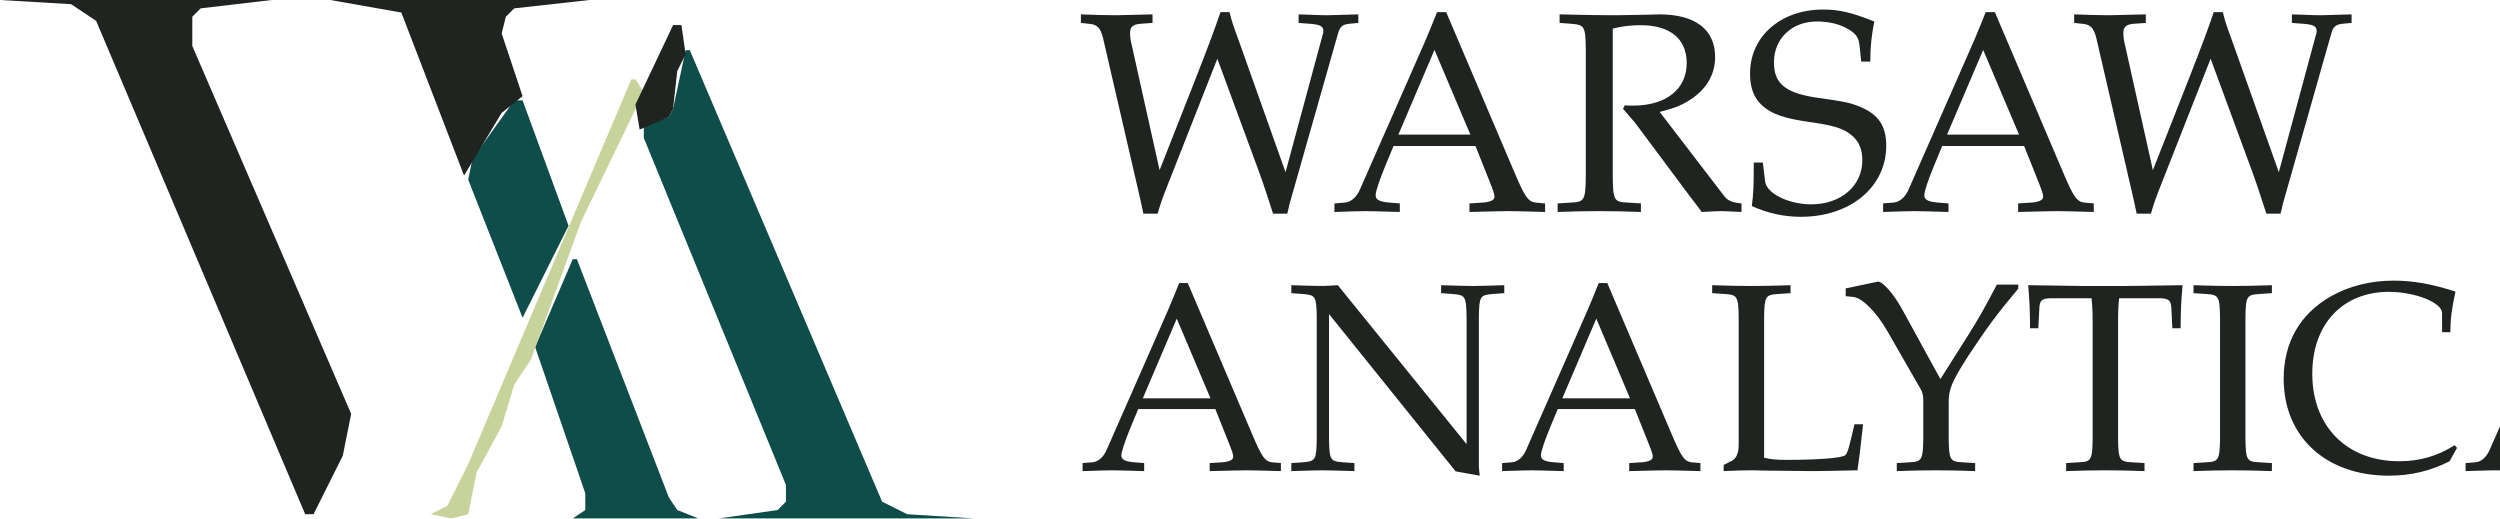
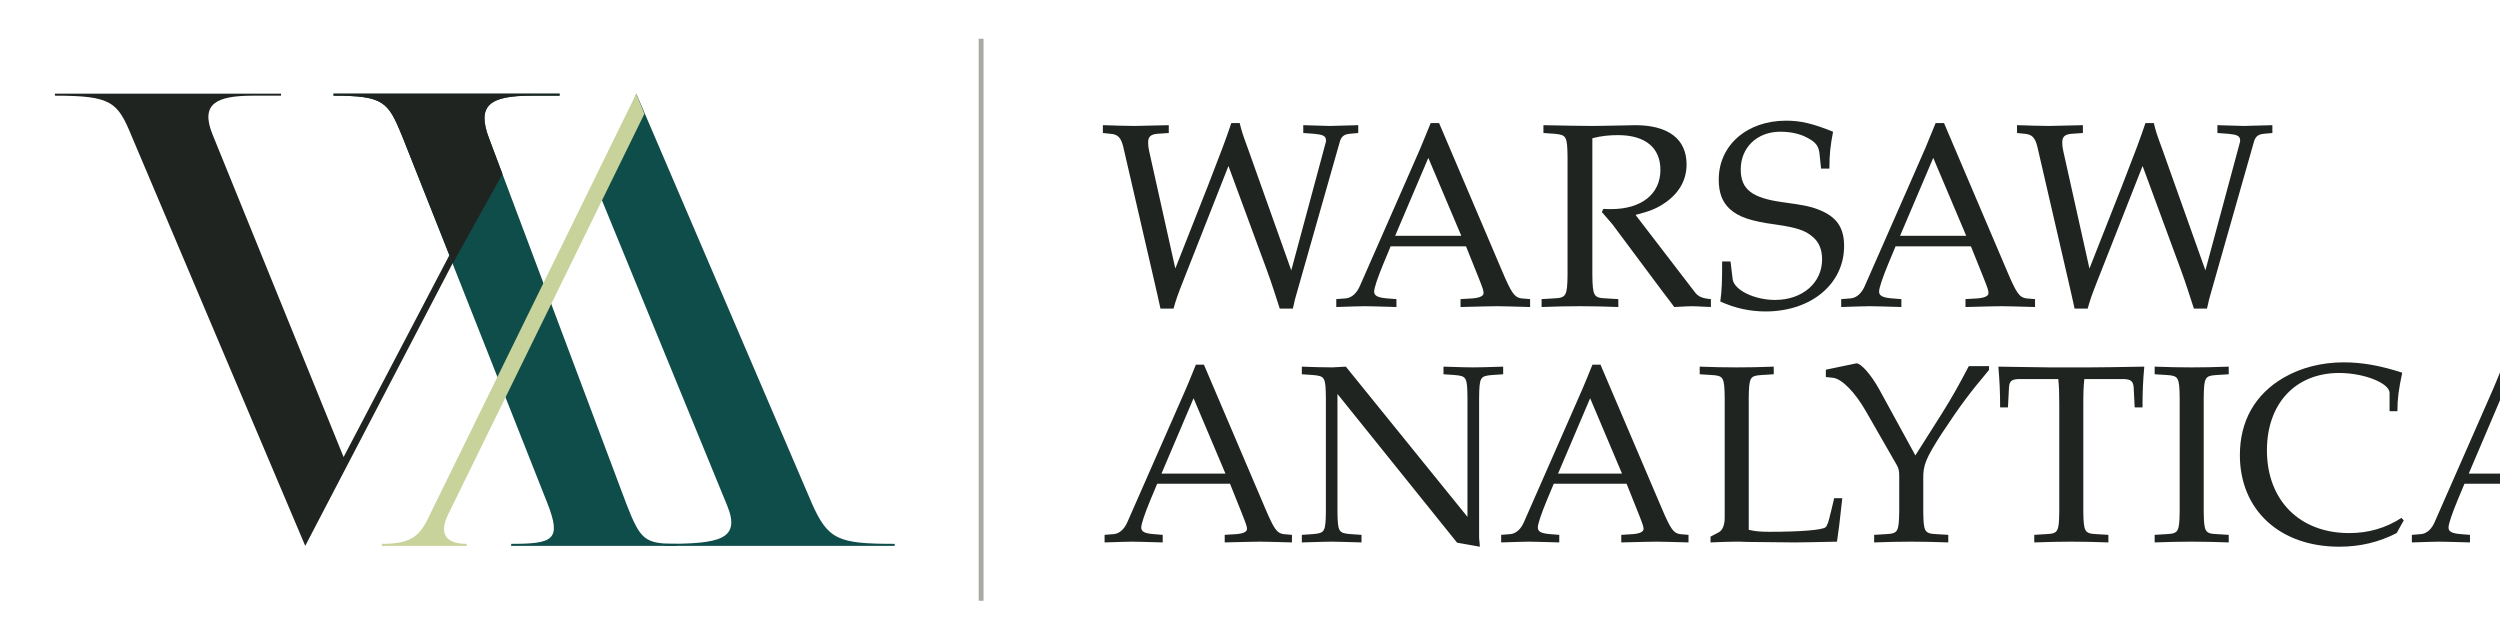
- <svg xmlns="http://www.w3.org/2000/svg" viewBox="0 0 598 124" width="598" height="124" role="img" aria-labelledby="waLockupTitle" aria-describedby="waLockupDesc">
-   <g transform="translate(0 0)">
-     <g fill="#0F4D4A">
-       <path d="M123 24 L113 38 L112 43 L125 76 L136 54 L125 24 Z" />
-       <path d="M137 62 L128 83 L140 118 L140 122 L137 124 L167 124 L162 122 L160 119 L138 62 Z" />
-       <path d="M164 12 L161 26 L160 28 L154 30 L154 33 L188 116 L188 120 L186 122 L172 124 L233 124 L217 123 L211 120 L165 12 Z" />
-     </g>
-     <g fill="#C7D39B">
-       <path d="M151 19 L112 111 L107 121 L103 123 L108 124 L112 123 L114 113 L120 102 L123 92 L127 86 L139 53 L154 22 L152 19 Z" />
-     </g>
-     <g fill="#1F2421">
-       <path d="M0 0 L17 1 L23 5 L73 123 L75 123 L82 109 L84 99 L46 11 L46 4 L48 2 L65 0 Z" />
-       <path d="M79 0 L96 3 L111 42 L120 27 L125 23 L120 8 L121 4 L123 2 L141 0 Z" />
-       <path d="M161 6 L152 25 L153 31 L160 28 L161 26 L162 17 L164 13 L163 6 Z" />
+ <svg xmlns="http://www.w3.org/2000/svg" viewBox="0 0 516 132" width="516" height="132" role="img" aria-labelledby="title desc">
+   <g transform="translate(8 16) scale(0.4166667)">
+     <path fill="#1F2421" d="M8 8 H120 V9 H106 C88 9 80 13 86 28 L151 188 L227 43 L229 46 L132 232 L46 29 C39 12 36 9 8 9 Z" />
+     <path fill="#0F4D4A" d="M146 8 H258 V9 H244 C223 9 217 14 223 30 L291 211 C298 229 300 231 316 231 V232 H234 V231 C255 231 259 229 252 211 L180 29 C173 12 171 9 146 9 Z" />
+     <path fill="#1F2421" d="M146 8 H258 V9 H244 C223 9 217 14 223 30 L229.7 47.8 L205.1 92.1 L180 29 C173 12 171 9 146 9 Z" />
+     <path fill="#0F4D4A" d="M296 8 L383 211 C391 229 396 231 424 231 V232 H310 V231 C337 231 348 229 341 212 L277 56 Z" />
+     <path fill="#C7D39B" d="M296 8 L300 18 L203 216 C197 228 204 231 212 231 V232 H170 V231 C185 231 189 227 194 216 Z" />
+   </g>
+   <path fill="#A7A9A2" d="M202 8 H203 V124 H202 Z" />
+   <g transform="translate(220 2) scale(0.9)">
+     <g fill="#1F2421" font-family="'Bodoni MT', Didot, 'Palatino Linotype', 'Book Antiqua', Georgia, serif" font-weight="400">
+       <text x="8" y="68" font-size="60" textLength="245" lengthAdjust="spacingAndGlyphs">WARSAW</text>
+       <text x="8" y="122" font-size="58" textLength="294" lengthAdjust="spacingAndGlyphs">ANALYTICA</text>
    </g>
  </g>
-   <g fill="#1F2421" font-family="'Bodoni MT', Didot, 'Palatino Linotype', 'Book Antiqua', Georgia, serif" font-size="68" transform="translate(258 2.5)">
-     <text x="0" y="48">WARSAW</text>
-     <text x="0" y="110" font-size="64">ANALYTICA</text>
-   </g>
</svg>
